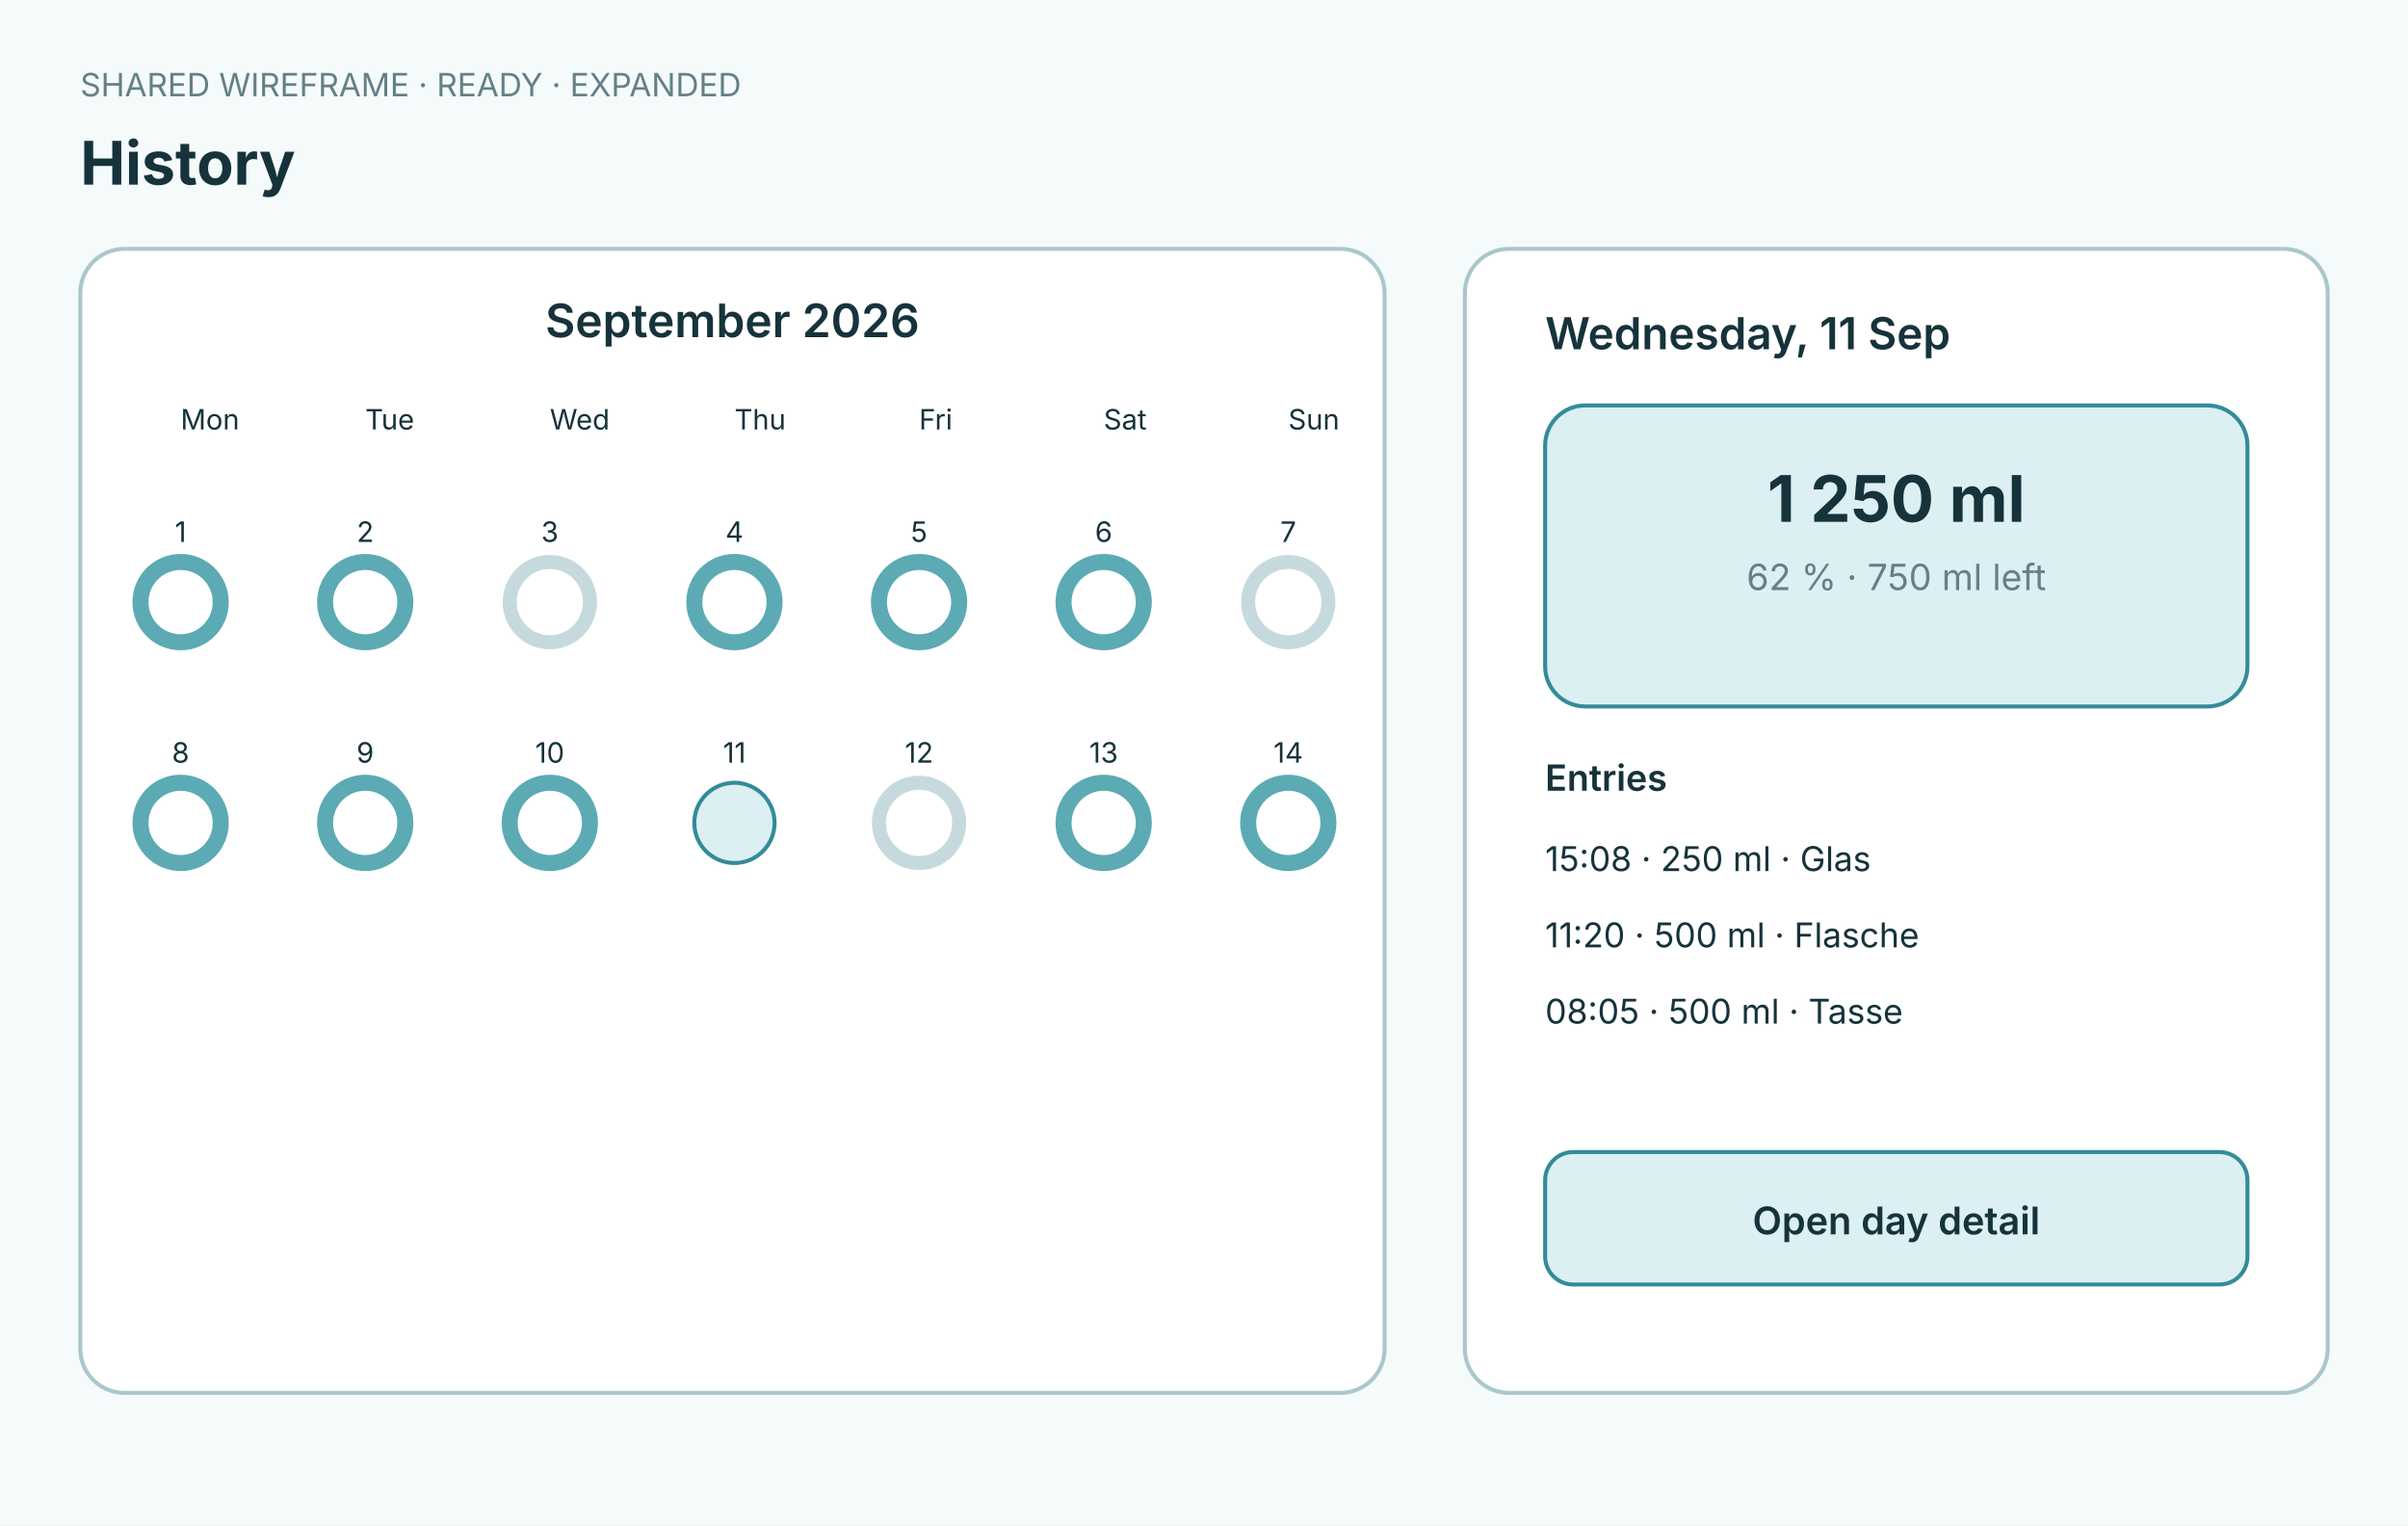
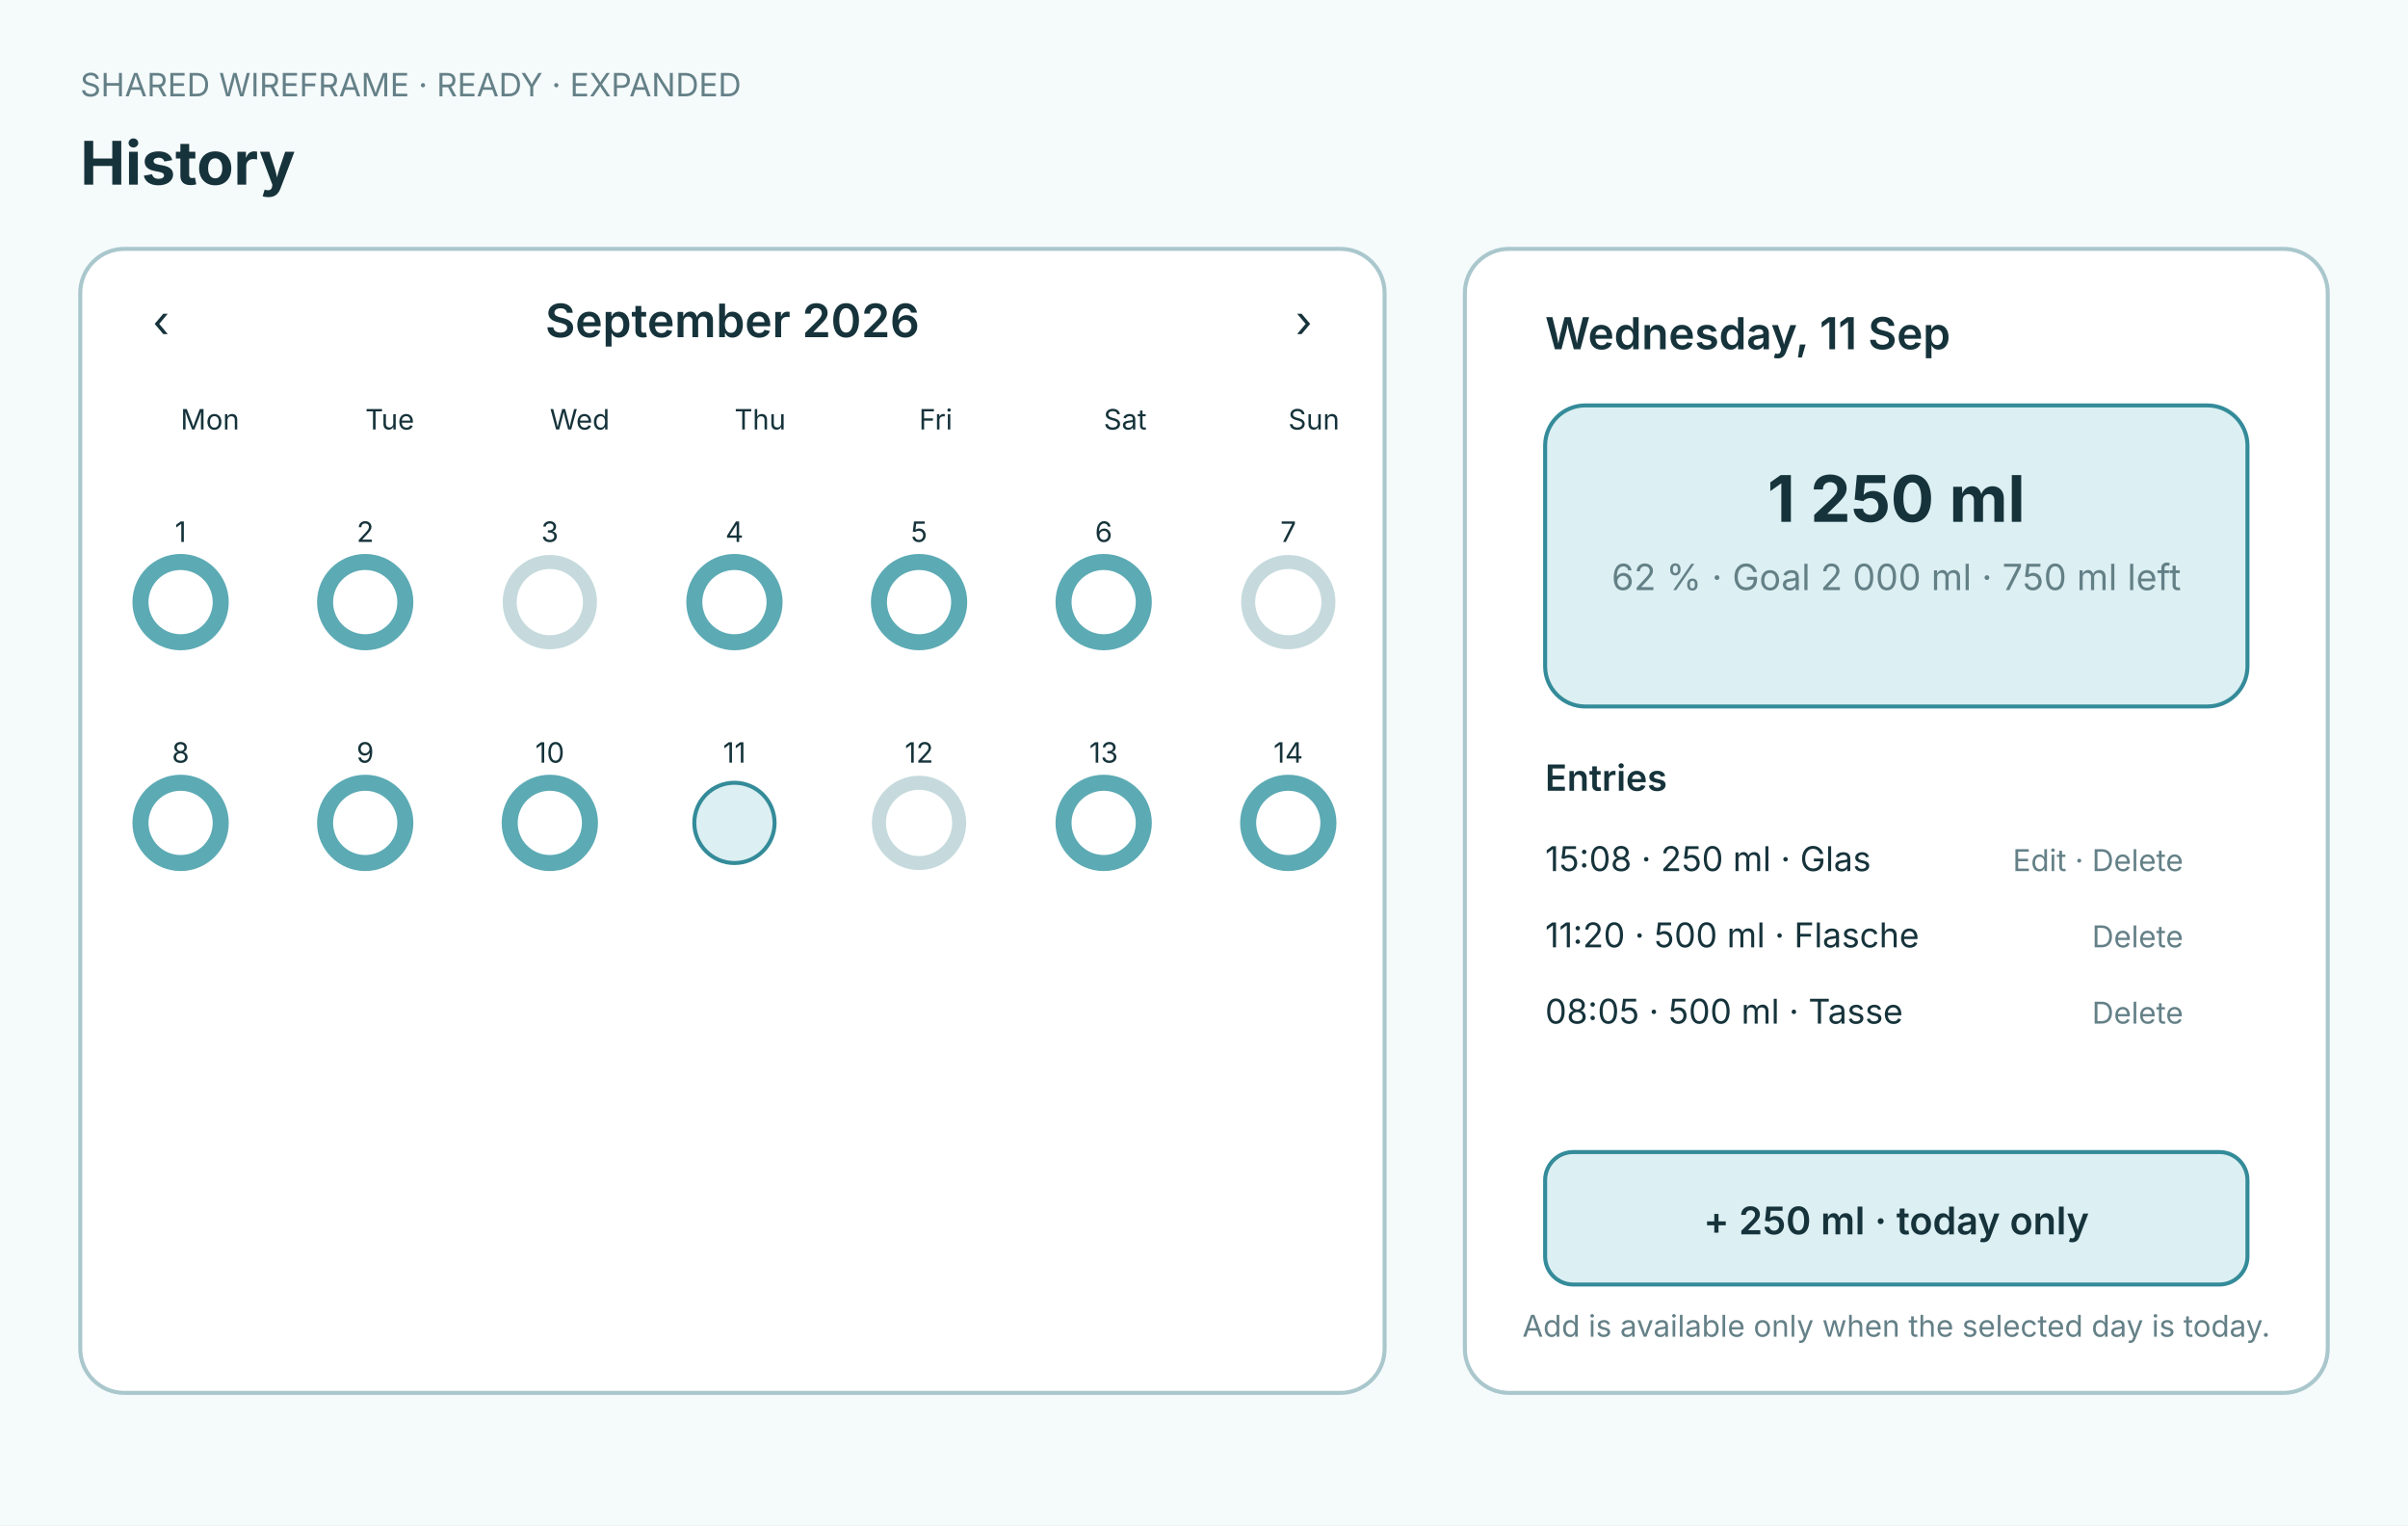
<svg xmlns="http://www.w3.org/2000/svg" width="1200" height="760" viewBox="0 0 1200 760">
-   <style>text{font-family:system-ui,-apple-system,sans-serif;fill:#16333b}.muted{fill:#648087}.surface{fill:#fff;stroke:#a9c7cc;stroke-width:2}.ring{fill:none;stroke:#5caab4;stroke-width:8}.empty{fill:none;stroke:#c6dadd;stroke-width:7}.accent{fill:#dceff2;stroke:#348b99;stroke-width:2}</style>
+   <style>text{font-family:system-ui,-apple-system,sans-serif;fill:#16333b}.muted{fill:#648087}.accentText{fill:#1a7a8c}.surface{fill:#fff;stroke:#a9c7cc;stroke-width:2}.ring{fill:none;stroke:#5caab4;stroke-width:8}.empty{fill:none;stroke:#c6dadd;stroke-width:7}.accent{fill:#dceff2;stroke:#348b99;stroke-width:2}</style>
  <rect width="1200" height="760" fill="#f5fafb" />
  <text x="40" y="48" font-size="16" class="muted">SHARED WIREFRAME · READY · EXPANDED</text>
  <text x="40" y="92" font-size="30" font-weight="700">History</text>
  <rect x="40" y="124" width="650" height="570" rx="22" class="surface" />
+   <text x="76" y="168" font-size="22">‹</text>
  <text x="365" y="168" text-anchor="middle" font-size="23" font-weight="600">September 2026</text>
+   <text x="654" y="168" text-anchor="end" font-size="22">›</text>
  <g font-size="14" class="muted">
    <text x="90" y="214">Mon</text>
    <text x="182" y="214">Tue</text>
    <text x="274" y="214">Wed</text>
    <text x="366" y="214">Thu</text>
    <text x="458" y="214">Fri</text>
    <text x="550" y="214">Sat</text>
    <text x="642" y="214">Sun</text>
  </g>
  <g text-anchor="middle" font-size="14">
    <text x="90" y="270">1</text>
    <circle cx="90" cy="300" r="20" class="ring" />
    <text x="182" y="270">2</text>
    <circle cx="182" cy="300" r="20" class="ring" />
    <text x="274" y="270">3</text>
    <circle cx="274" cy="300" r="20" class="empty" />
    <text x="366" y="270">4</text>
    <circle cx="366" cy="300" r="20" class="ring" />
    <text x="458" y="270">5</text>
    <circle cx="458" cy="300" r="20" class="ring" />
    <text x="550" y="270">6</text>
    <circle cx="550" cy="300" r="20" class="ring" />
    <text x="642" y="270">7</text>
    <circle cx="642" cy="300" r="20" class="empty" />
    <text x="90" y="380">8</text>
    <circle cx="90" cy="410" r="20" class="ring" />
    <text x="182" y="380">9</text>
    <circle cx="182" cy="410" r="20" class="ring" />
    <text x="274" y="380">10</text>
    <circle cx="274" cy="410" r="20" class="ring" />
    <text x="366" y="380">11</text>
    <circle cx="366" cy="410" r="20" class="accent" />
    <text x="458" y="380">12</text>
    <circle cx="458" cy="410" r="20" class="empty" />
    <text x="550" y="380">13</text>
    <circle cx="550" cy="410" r="20" class="ring" />
    <text x="642" y="380">14</text>
    <circle cx="642" cy="410" r="20" class="ring" />
  </g>
  <rect x="730" y="124" width="430" height="570" rx="22" class="surface" />
  <text x="770" y="174" font-size="22" font-weight="600">Wednesday, 11 Sep</text>
  <rect x="770" y="202" width="350" height="150" rx="20" class="accent" />
  <text x="945" y="260" text-anchor="middle" font-size="32" font-weight="700">1 250 ml</text>
-   <text x="945" y="294" text-anchor="middle" font-size="18" class="muted">62 % · 750 ml left</text>
+   <text x="945" y="294" text-anchor="middle" font-size="18" class="muted">62 % · Goal 2 000 ml · 750 ml left</text>
  <text x="770" y="394" font-size="18" font-weight="600">Entries</text>
  <text x="770" y="434" font-size="17">15:08 · 250 ml · Glas</text>
+   <text x="1088" y="434" text-anchor="end" font-size="15" class="muted">Edit · Delete</text>
  <text x="770" y="472" font-size="17">11:20 · 500 ml · Flasche</text>
+   <text x="1088" y="472" text-anchor="end" font-size="15" class="muted">Delete</text>
  <text x="770" y="510" font-size="17">08:05 · 500 ml · Tasse</text>
+   <text x="1088" y="510" text-anchor="end" font-size="15" class="muted">Delete</text>
  <rect x="770" y="574" width="350" height="66" rx="14" class="accent" />
-   <text x="945" y="615" text-anchor="middle" font-size="19" font-weight="600">Open day detail</text>
+   <text x="945" y="615" text-anchor="middle" font-size="19" font-weight="600">+ 250 ml · today only</text>
+   <text x="945" y="666" text-anchor="middle" font-size="15" class="muted">Add is available only when the selected day is today.</text>
</svg>
